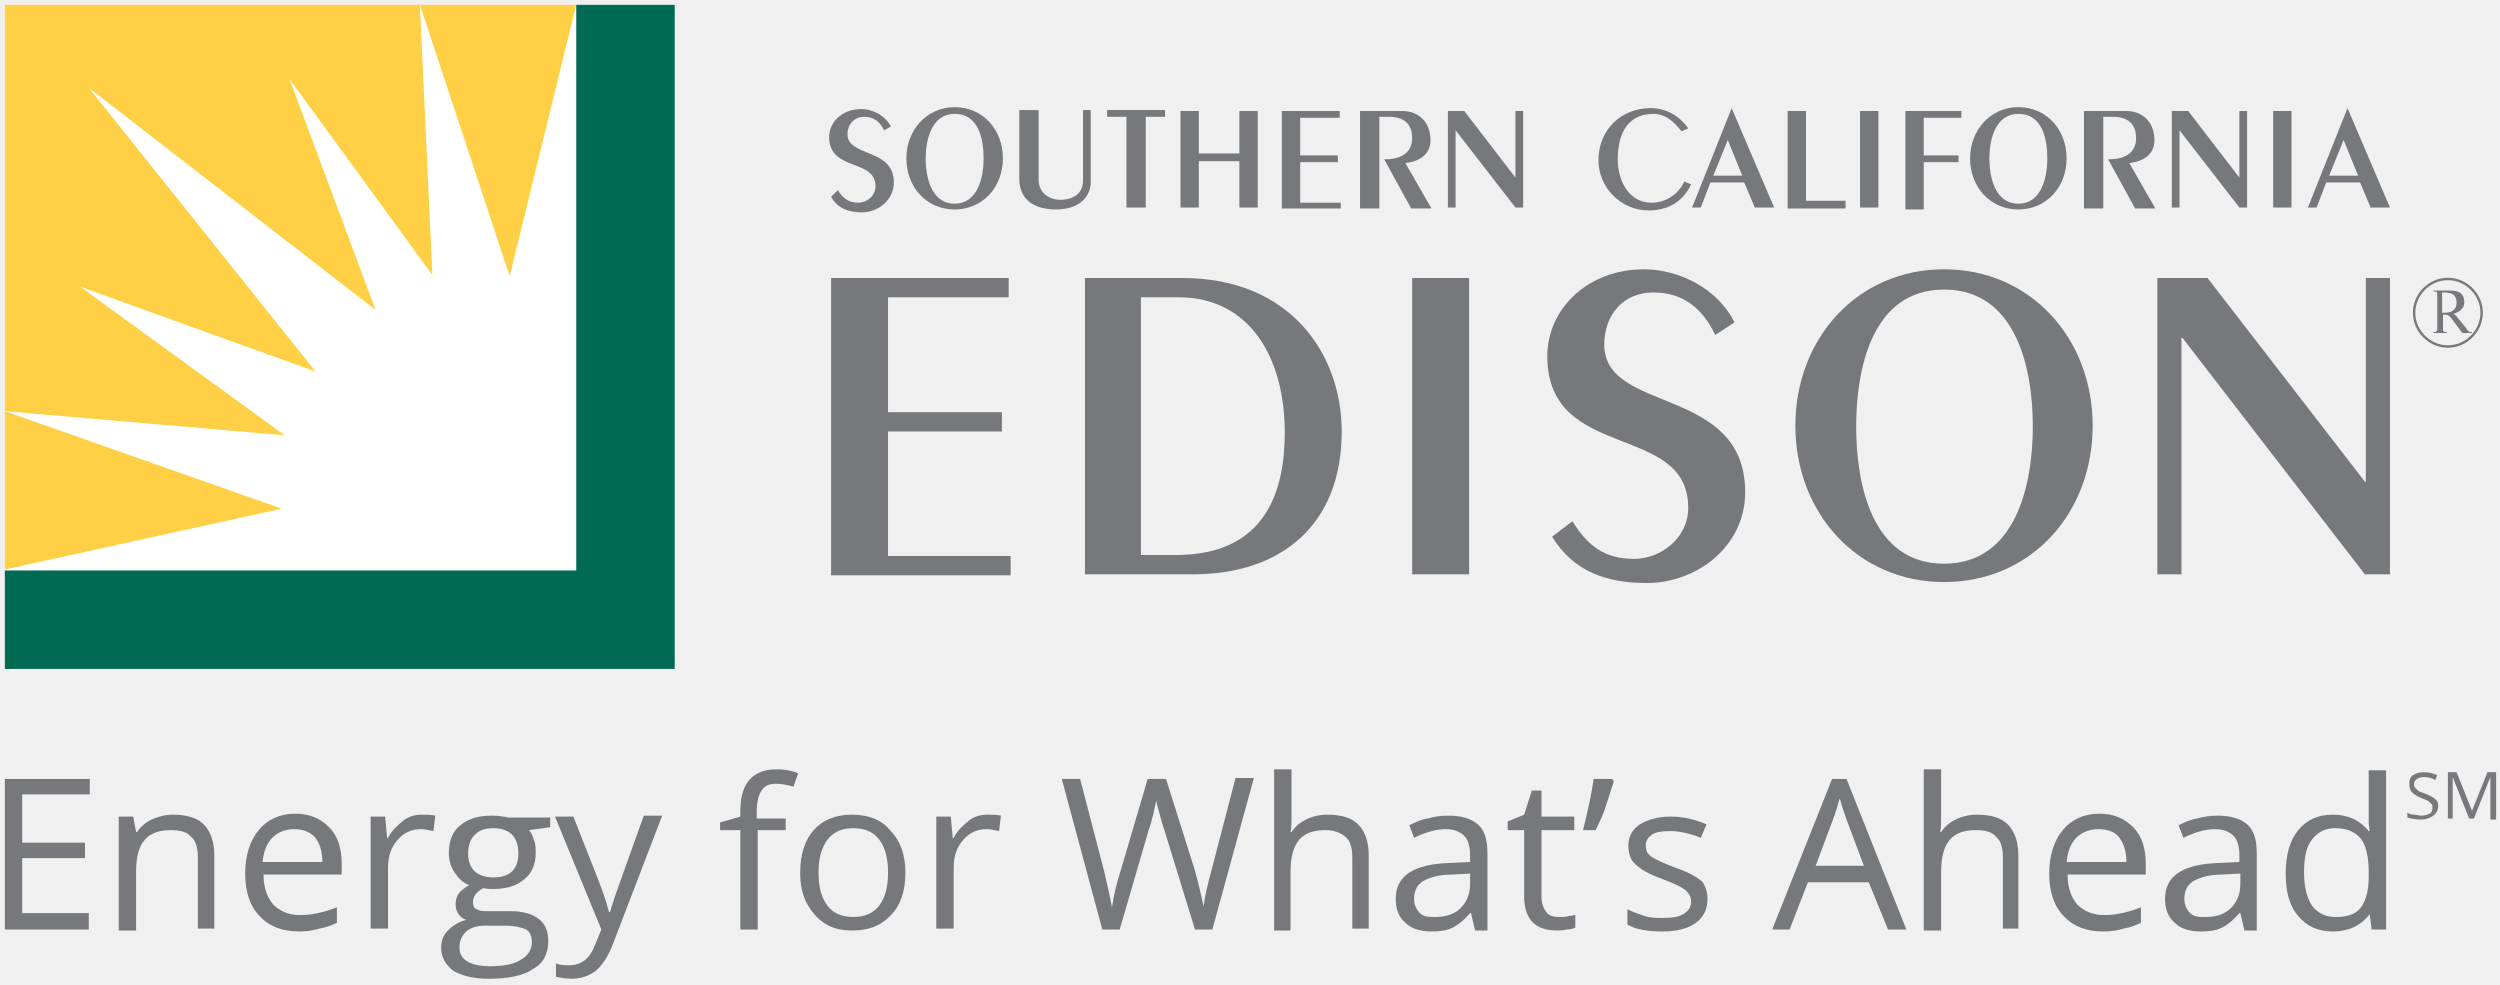
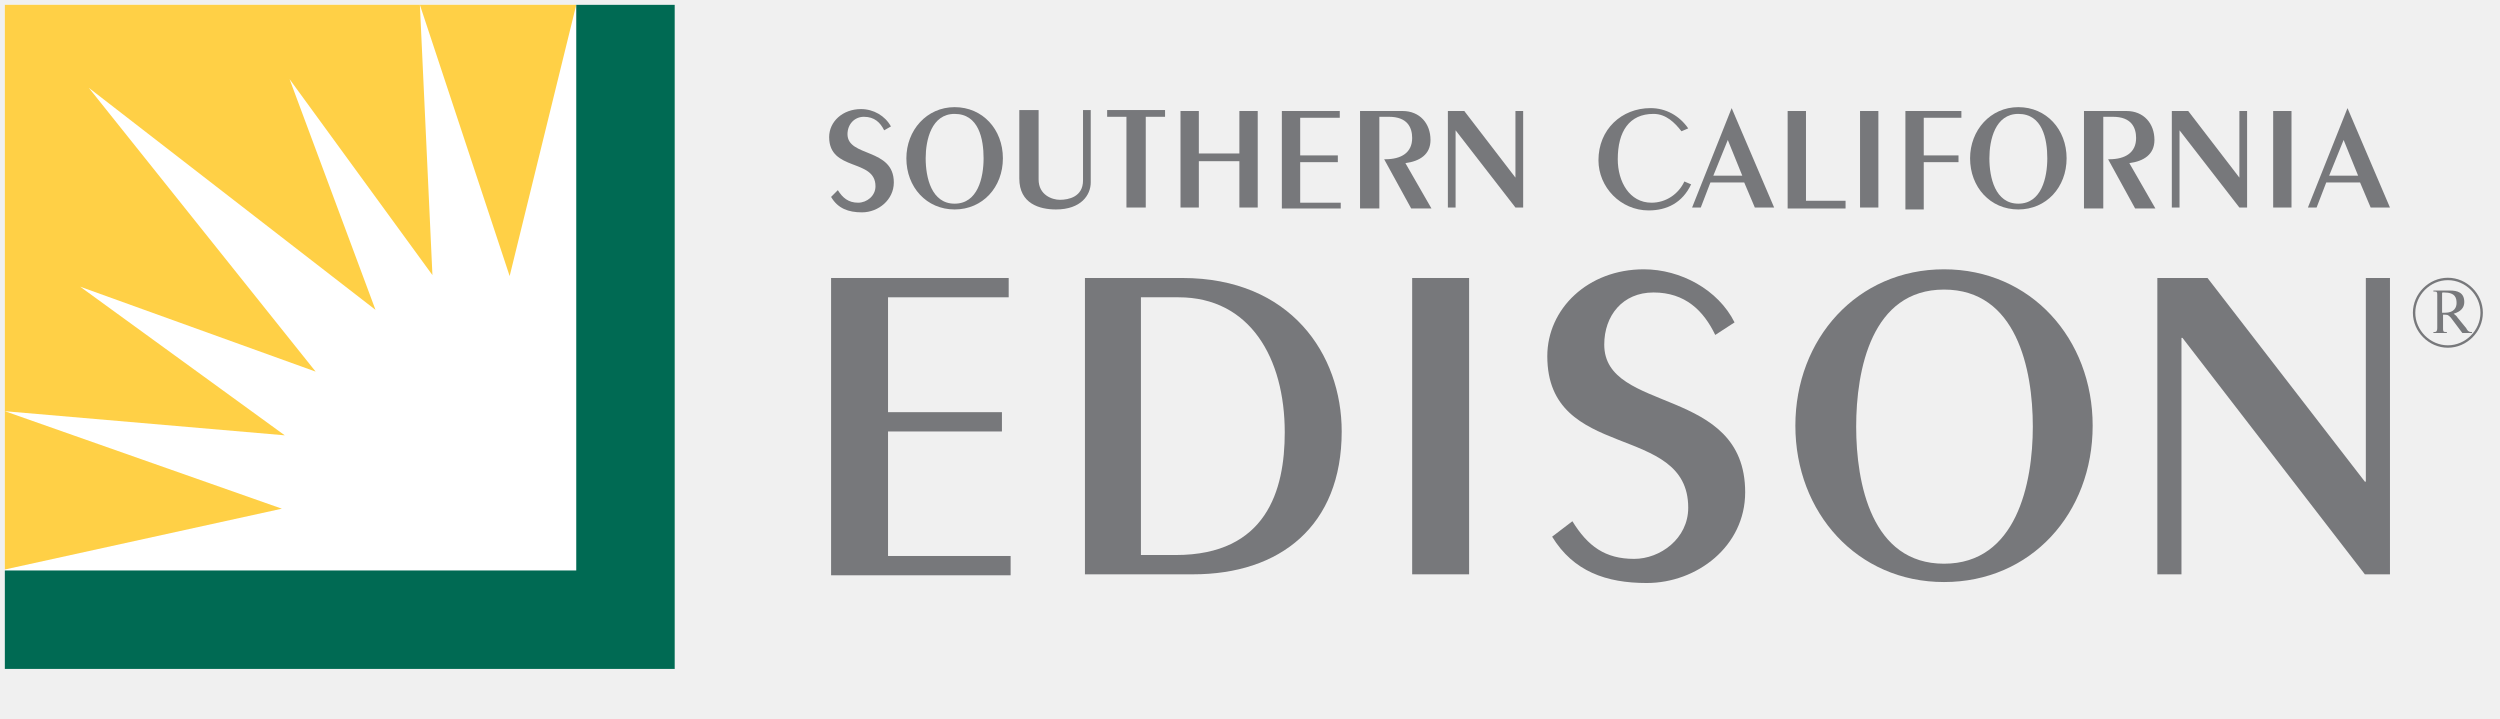
- <svg xmlns="http://www.w3.org/2000/svg" version="1.1" id="Layer_1" x="0px" y="0px" viewBox="0 0 259 102" style="enable-background:new 0 0 259 102;" xml:space="preserve">
+ <svg xmlns="http://www.w3.org/2000/svg" xml:space="preserve" style="max-height: 500px" viewBox="0 0 259 74.484" y="0px" x="0px" id="Layer_1" version="1.1" width="259" height="74.484">
  <style type="text/css">
	.st0{fill:#FFFFFF;}
	.st1{fill:#FFD046;}
	.st2{fill:#006A53;}
	.st3{fill:none;stroke:#77787B;stroke-width:0.25;}
	.st4{fill:#77787B;}
</style>
  <g>
    <g>
-       <rect x="0.5" y="0.5" class="st0" width="69.4" height="68.7" />
+       <rect height="68.7" width="69.4" class="st0" y="0.5" x="0.5" />
      <g>
-         <polygon class="st1" points="0.5,42.6 29.5,45.1 8.3,29.7 32.7,38.5 9.2,9.1 38.9,32.1 30,8.2 44.8,28.5 43.5,0.5 52.8,28.6      59.7,0.5 0.5,0.5 0.5,59 0.5,59 29.2,52.7    " />
-         <polygon class="st2" points="0.5,59.1 59.7,59.1 59.7,0.5 69.9,0.5 69.9,69.3 0.5,69.3    " />
+         <polygon points="0.5,42.6 29.5,45.1 8.3,29.7 32.7,38.5 9.2,9.1 38.9,32.1 30,8.2 44.8,28.5 43.5,0.5 52.8,28.6 &#10;&#09;&#09;&#09;&#09;59.7,0.5 0.5,0.5 0.5,59 0.5,59 29.2,52.7" class="st1" />
+         <polygon points="0.5,59.1 59.7,59.1 59.7,0.5 69.9,0.5 69.9,69.3 0.5,69.3" class="st2" />
      </g>
    </g>
-     <path class="st3" d="M253.6,35.9c1.9,0,3.5-1.6,3.5-3.5c0-1.9-1.6-3.5-3.5-3.5c-1.9,0-3.5,1.6-3.5,3.5   C250.1,34.3,251.7,35.9,253.6,35.9z" />
-     <path class="st4" d="M253,30.4c0-0.1,0-0.1,0.2-0.1c1.2,0,1.3,0.6,1.3,1.1c0,0.4-0.2,1-1.2,1c-0.1,0-0.2,0-0.3,0V30.4z M251.9,34.5   c0.3,0,0.6,0,0.8,0c0.2,0,0.5,0,0.8,0v-0.1h-0.1c-0.3,0-0.3-0.1-0.3-0.4v-1.4c0.5,0,0.5,0,0.8,0.3l1.2,1.6c0.2,0,0.3,0,0.5,0   c0.2,0,0.3,0,0.5,0v-0.1c-0.2,0-0.4,0-0.6-0.4l-0.9-1.1c-0.1-0.2-0.3-0.3-0.4-0.4c0.7-0.2,1.1-0.6,1.1-1.2c0-1-0.7-1.2-1.5-1.2   c-0.3,0-0.6,0-0.9,0c-0.3,0-0.6,0-0.8,0v0.1h0.1c0.3,0,0.3,0.1,0.3,0.4V34c0,0.3-0.1,0.4-0.3,0.4h-0.1V34.5z" />
+     <path d="M253.6,35.9c1.9,0,3.5-1.6,3.5-3.5c0-1.9-1.6-3.5-3.5-3.5c-1.9,0-3.5,1.6-3.5,3.5   C250.1,34.3,251.7,35.9,253.6,35.9z" class="st3" />
+     <path d="M253,30.4c0-0.1,0-0.1,0.2-0.1c1.2,0,1.3,0.6,1.3,1.1c0,0.4-0.2,1-1.2,1c-0.1,0-0.2,0-0.3,0V30.4z M251.9,34.5   c0.3,0,0.6,0,0.8,0c0.2,0,0.5,0,0.8,0v-0.1h-0.1c-0.3,0-0.3-0.1-0.3-0.4v-1.4c0.5,0,0.5,0,0.8,0.3l1.2,1.6c0.2,0,0.3,0,0.5,0   c0.2,0,0.3,0,0.5,0v-0.1c-0.2,0-0.4,0-0.6-0.4l-0.9-1.1c-0.1-0.2-0.3-0.3-0.4-0.4c0.7-0.2,1.1-0.6,1.1-1.2c0-1-0.7-1.2-1.5-1.2   c-0.3,0-0.6,0-0.9,0c-0.3,0-0.6,0-0.8,0v0.1h0.1c0.3,0,0.3,0.1,0.3,0.4V34c0,0.3-0.1,0.4-0.3,0.4h-0.1V34.5z" class="st4" />
    <g>
      <g>
        <g>
-           <path class="st4" d="M86.1,59.5V28.8h18.4v2H92v11.9h11.8v2H92v12.9h12.7v2H86.1z" />
-           <path class="st4" d="M112.4,28.8h10.1c11.2,0,16.5,7.9,16.5,15.9c0,9.8-6.4,14.8-15.4,14.8h-11.2V28.8z M118.2,57.5h3.6      c9.4,0,11.3-6.7,11.3-12.7c0-7.7-3.6-14-11-14h-3.9V57.5z" />
-           <path class="st4" d="M146.3,59.5V28.8h5.9v30.7H146.3z" />
-           <path class="st4" d="M162.9,54c1.6,2.6,3.4,3.9,6.4,3.9c2.7,0,5.6-2.1,5.6-5.3c0-8.9-14.6-4.7-14.6-15.7c0-4.9,4.2-9,10-9      c3.8,0,7.7,2.1,9.4,5.5l-2,1.3c-1.2-2.5-3.1-4.4-6.4-4.4c-3.2,0-5.1,2.4-5.1,5.4c0,7.2,14.6,4.2,14.6,15.3c0,5.6-5,9.4-10.2,9.4      c-4.2,0-7.6-1.2-9.8-4.8L162.9,54z" />
-           <path class="st4" d="M201.4,27.9c9,0,15.4,7.2,15.4,16.2c0,9.1-6.4,16.2-15.4,16.2c-9,0-15.4-7.2-15.4-16.2      C186,35.1,192.4,27.9,201.4,27.9z M201.4,58.4c7.5,0,9.2-8.3,9.2-14.2c0-6-1.7-14.2-9.2-14.2s-9.1,8.3-9.1,14.2      C192.3,50.1,193.9,58.4,201.4,58.4z" />
-           <path class="st4" d="M223.5,59.5V28.8h5.2L245,49.9h0.1V28.8h2.5v30.7H245L226.1,35H226v24.5H223.5z" />
+           <path d="M86.1,59.5V28.8h18.4v2H92v11.9h11.8v2H92v12.9h12.7v2H86.1z" class="st4" />
+           <path d="M112.4,28.8h10.1c11.2,0,16.5,7.9,16.5,15.9c0,9.8-6.4,14.8-15.4,14.8h-11.2V28.8z M118.2,57.5h3.6      c9.4,0,11.3-6.7,11.3-12.7c0-7.7-3.6-14-11-14h-3.9V57.5z" class="st4" />
+           <path d="M146.3,59.5V28.8h5.9v30.7H146.3z" class="st4" />
+           <path d="M162.9,54c1.6,2.6,3.4,3.9,6.4,3.9c2.7,0,5.6-2.1,5.6-5.3c0-8.9-14.6-4.7-14.6-15.7c0-4.9,4.2-9,10-9      c3.8,0,7.7,2.1,9.4,5.5l-2,1.3c-1.2-2.5-3.1-4.4-6.4-4.4c-3.2,0-5.1,2.4-5.1,5.4c0,7.2,14.6,4.2,14.6,15.3c0,5.6-5,9.4-10.2,9.4      c-4.2,0-7.6-1.2-9.8-4.8L162.9,54z" class="st4" />
+           <path d="M201.4,27.9c9,0,15.4,7.2,15.4,16.2c0,9.1-6.4,16.2-15.4,16.2c-9,0-15.4-7.2-15.4-16.2      C186,35.1,192.4,27.9,201.4,27.9z M201.4,58.4c7.5,0,9.2-8.3,9.2-14.2c0-6-1.7-14.2-9.2-14.2s-9.1,8.3-9.1,14.2      C192.3,50.1,193.9,58.4,201.4,58.4z" class="st4" />
+           <path d="M223.5,59.5V28.8h5.2L245,49.9h0.1V28.8h2.5v30.7H245L226.1,35H226v24.5H223.5z" class="st4" />
        </g>
        <g>
-           <path class="st4" d="M86.8,19.7c0.5,0.8,1.1,1.3,2.1,1.3c0.9,0,1.8-0.7,1.8-1.7c0-2.9-4.8-1.5-4.8-5.1c0-1.6,1.4-2.9,3.3-2.9      c1.3,0,2.5,0.7,3.1,1.8l-0.7,0.4c-0.4-0.8-1-1.4-2.1-1.4c-1,0-1.7,0.8-1.7,1.8c0,2.4,4.8,1.4,4.8,5c0,1.8-1.6,3.1-3.3,3.1      c-1.4,0-2.5-0.4-3.2-1.6L86.8,19.7z" />
-           <path class="st4" d="M98.9,11.1c2.9,0,5,2.3,5,5.3c0,3-2.1,5.3-5,5.3c-2.9,0-5-2.3-5-5.3C93.9,13.5,96,11.1,98.9,11.1z       M98.9,21.1c2.4,0,3-2.7,3-4.7c0-2-0.5-4.6-3-4.6c-2.4,0-3,2.7-3,4.6C95.9,18.4,96.5,21.1,98.9,21.1z" />
-           <path class="st4" d="M107.6,11.4v7.2c0,1.6,1.4,2.1,2.2,2.1c0.9,0,2.4-0.3,2.4-2v-7.3h0.8v7.5c0,1.3-1,2.8-3.6,2.8      c-1.7,0-3.8-0.6-3.8-3.2v-7.1H107.6z" />
-           <path class="st4" d="M116.7,21.5v-9.4h-2v-0.7h6v0.7h-2v9.4H116.7z" />
-           <path class="st4" d="M122.3,21.5v-10h1.9v4.4h4.2v-4.4h1.9v10h-1.9v-4.8h-4.2v4.8H122.3z" />
-           <path class="st4" d="M132.8,21.5v-10h6v0.7h-4.1v3.9h3.9v0.7h-3.9v4.2h4.2v0.6H132.8z" />
-           <path class="st4" d="M140.9,21.5v-10h4.4c1.8,0,2.9,1.3,2.9,3c0,1.5-1.1,2.2-2.6,2.4l2.7,4.7h-2.1l-2.8-5.1h0.1      c1.7,0,2.8-0.7,2.8-2.2c0-1.1-0.5-2.2-2.4-2.2h-1v9.5H140.9z" />
-           <path class="st4" d="M150,21.5v-10h1.7l5.3,6.9h0v-6.9h0.8v10H157l-6.2-8h0v8H150z" />
-           <path class="st4" d="M174.2,13.6c-0.7-0.9-1.6-1.8-2.9-1.8c-2.5,0-3.7,1.8-3.7,4.7c0,2.3,1.2,4.5,3.5,4.5c1.5,0,2.8-0.9,3.4-2.2      l0.7,0.3c-0.9,1.9-2.5,2.7-4.4,2.7c-2.9,0-5.2-2.4-5.2-5.2c0-3.2,2.4-5.4,5.4-5.4c1.6,0,3,0.8,3.9,2.1L174.2,13.6z" />
-           <path class="st4" d="M183.8,21.5h-2l-1.1-2.6h-3.5l-1,2.6h-0.9l4.1-10.3h0L183.8,21.5z M179,14.5l-1.5,3.7h3L179,14.5z" />
-           <path class="st4" d="M185.2,21.5v-10h1.9v9.3h4.1v0.8H185.2z" />
-           <path class="st4" d="M192.7,21.5v-10h1.9v10H192.7z" />
-           <path class="st4" d="M197.4,21.5v-10h5.8v0.7h-3.9v3.9h3.6v0.7h-3.6v4.9H197.4z" />
-           <path class="st4" d="M209.1,11.1c2.9,0,5,2.3,5,5.3c0,3-2.1,5.3-5,5.3c-2.9,0-5-2.3-5-5.3C204.1,13.5,206.2,11.1,209.1,11.1z       M209.1,21.1c2.4,0,3-2.7,3-4.7c0-2-0.5-4.6-3-4.6c-2.4,0-3,2.7-3,4.6C206.1,18.4,206.7,21.1,209.1,21.1z" />
-           <path class="st4" d="M215.9,21.5v-10h4.4c1.8,0,2.9,1.3,2.9,3c0,1.5-1.1,2.2-2.6,2.4l2.7,4.7h-2.1l-2.8-5.1h0.1      c1.7,0,2.8-0.7,2.8-2.2c0-1.1-0.5-2.2-2.4-2.2h-1v9.5H215.9z" />
-           <path class="st4" d="M225,21.5v-10h1.7l5.3,6.9h0v-6.9h0.8v10H232l-6.2-8h0v8H225z" />
-           <path class="st4" d="M235.5,21.5v-10h1.9v10H235.5z" />
-           <path class="st4" d="M247.6,21.5h-2l-1.1-2.6H241l-1,2.6h-0.9l4.1-10.3h0L247.6,21.5z M242.8,14.5l-1.5,3.7h3L242.8,14.5z" />
+           <path d="M86.8,19.7c0.5,0.8,1.1,1.3,2.1,1.3c0.9,0,1.8-0.7,1.8-1.7c0-2.9-4.8-1.5-4.8-5.1c0-1.6,1.4-2.9,3.3-2.9      c1.3,0,2.5,0.7,3.1,1.8l-0.7,0.4c-0.4-0.8-1-1.4-2.1-1.4c-1,0-1.7,0.8-1.7,1.8c0,2.4,4.8,1.4,4.8,5c0,1.8-1.6,3.1-3.3,3.1      c-1.4,0-2.5-0.4-3.2-1.6L86.8,19.7z" class="st4" />
+           <path d="M98.9,11.1c2.9,0,5,2.3,5,5.3c0,3-2.1,5.3-5,5.3c-2.9,0-5-2.3-5-5.3C93.9,13.5,96,11.1,98.9,11.1z       M98.9,21.1c2.4,0,3-2.7,3-4.7c0-2-0.5-4.6-3-4.6c-2.4,0-3,2.7-3,4.6C95.9,18.4,96.5,21.1,98.9,21.1z" class="st4" />
+           <path d="M107.6,11.4v7.2c0,1.6,1.4,2.1,2.2,2.1c0.9,0,2.4-0.3,2.4-2v-7.3h0.8v7.5c0,1.3-1,2.8-3.6,2.8      c-1.7,0-3.8-0.6-3.8-3.2v-7.1H107.6z" class="st4" />
+           <path d="M116.7,21.5v-9.4h-2v-0.7h6v0.7h-2v9.4H116.7z" class="st4" />
+           <path d="M122.3,21.5v-10h1.9v4.4h4.2v-4.4h1.9v10h-1.9v-4.8h-4.2v4.8H122.3z" class="st4" />
+           <path d="M132.8,21.5v-10h6v0.7h-4.1v3.9h3.9v0.7h-3.9v4.2h4.2v0.6H132.8z" class="st4" />
+           <path d="M140.9,21.5v-10h4.4c1.8,0,2.9,1.3,2.9,3c0,1.5-1.1,2.2-2.6,2.4l2.7,4.7h-2.1l-2.8-5.1h0.1      c1.7,0,2.8-0.7,2.8-2.2c0-1.1-0.5-2.2-2.4-2.2h-1v9.5H140.9z" class="st4" />
+           <path d="M150,21.5v-10h1.7l5.3,6.9h0v-6.9h0.8v10H157l-6.2-8h0v8H150z" class="st4" />
+           <path d="M174.2,13.6c-0.7-0.9-1.6-1.8-2.9-1.8c-2.5,0-3.7,1.8-3.7,4.7c0,2.3,1.2,4.5,3.5,4.5c1.5,0,2.8-0.9,3.4-2.2      l0.7,0.3c-0.9,1.9-2.5,2.7-4.4,2.7c-2.9,0-5.2-2.4-5.2-5.2c0-3.2,2.4-5.4,5.4-5.4c1.6,0,3,0.8,3.9,2.1L174.2,13.6z" class="st4" />
+           <path d="M183.8,21.5h-2l-1.1-2.6h-3.5l-1,2.6h-0.9l4.1-10.3h0L183.8,21.5z M179,14.5l-1.5,3.7h3L179,14.5z" class="st4" />
+           <path d="M185.2,21.5v-10h1.9v9.3h4.1v0.8H185.2z" class="st4" />
+           <path d="M192.7,21.5v-10h1.9v10H192.7z" class="st4" />
+           <path d="M197.4,21.5v-10h5.8v0.7h-3.9v3.9h3.6v0.7h-3.6v4.9H197.4z" class="st4" />
+           <path d="M209.1,11.1c2.9,0,5,2.3,5,5.3c0,3-2.1,5.3-5,5.3c-2.9,0-5-2.3-5-5.3C204.1,13.5,206.2,11.1,209.1,11.1z       M209.1,21.1c2.4,0,3-2.7,3-4.7c0-2-0.5-4.6-3-4.6c-2.4,0-3,2.7-3,4.6C206.1,18.4,206.7,21.1,209.1,21.1z" class="st4" />
+           <path d="M215.9,21.5v-10h4.4c1.8,0,2.9,1.3,2.9,3c0,1.5-1.1,2.2-2.6,2.4l2.7,4.7h-2.1l-2.8-5.1h0.1      c1.7,0,2.8-0.7,2.8-2.2c0-1.1-0.5-2.2-2.4-2.2h-1v9.5H215.9z" class="st4" />
+           <path d="M225,21.5v-10h1.7l5.3,6.9h0v-6.9h0.8v10H232l-6.2-8h0v8H225z" class="st4" />
+           <path d="M235.5,21.5v-10h1.9v10H235.5z" class="st4" />
+           <path d="M247.6,21.5h-2l-1.1-2.6H241l-1,2.6h-0.9l4.1-10.3h0L247.6,21.5z M242.8,14.5l-1.5,3.7h3L242.8,14.5z" class="st4" />
        </g>
      </g>
    </g>
-     <path class="st4" d="M9.3,96.3H0.5V80.7h8.8v1.6H2.3v5h6.5v1.6H2.3v5.7h6.9V96.3z" />
-     <path class="st4" d="M20.5,96.3v-7.5c0-0.9-0.2-1.7-0.7-2.1c-0.4-0.5-1.1-0.7-2.1-0.7c-1.2,0-2.1,0.3-2.7,1   c-0.6,0.7-0.9,1.7-0.9,3.3v6.1h-1.8V84.6h1.5l0.3,1.6h0.1c0.4-0.6,0.9-1,1.5-1.3c0.7-0.3,1.4-0.5,2.2-0.5c1.4,0,2.5,0.3,3.2,1   c0.7,0.7,1.1,1.8,1.1,3.2v7.6H20.5z" />
-     <path class="st4" d="M31,96.5c-1.7,0-3.1-0.5-4.1-1.6c-1-1-1.5-2.5-1.5-4.4c0-1.9,0.5-3.4,1.4-4.5c0.9-1.1,2.2-1.7,3.8-1.7   c1.5,0,2.6,0.5,3.5,1.4s1.3,2.2,1.3,3.8v1.1h-8.1c0,1.4,0.4,2.4,1,3.1c0.7,0.7,1.6,1.1,2.8,1.1c1.3,0,2.5-0.3,3.8-0.8v1.6   c-0.6,0.3-1.2,0.5-1.8,0.6C32.4,96.4,31.8,96.5,31,96.5z M30.5,85.9c-0.9,0-1.7,0.3-2.3,0.9c-0.6,0.6-0.9,1.5-1,2.5h6.2   c0-1.1-0.3-2-0.8-2.6C32.1,86.2,31.4,85.9,30.5,85.9z" />
-     <path class="st4" d="M43.7,84.4c0.5,0,1,0,1.4,0.1l-0.2,1.6c-0.5-0.1-0.9-0.2-1.3-0.2c-1,0-1.8,0.4-2.4,1.1c-0.7,0.8-1,1.7-1,2.9   v6.3h-1.8V84.6h1.5l0.2,2.2h0.1c0.4-0.8,1-1.3,1.6-1.8C42.3,84.6,43,84.4,43.7,84.4z" />
-     <path class="st4" d="M57,84.6v1.1L54.8,86c0.2,0.2,0.4,0.6,0.5,1c0.2,0.4,0.2,0.9,0.2,1.4c0,1.1-0.4,2.1-1.2,2.7   c-0.8,0.7-1.9,1-3.2,1c-0.4,0-0.7,0-1-0.1c-0.8,0.4-1.1,0.9-1.1,1.5c0,0.3,0.1,0.6,0.4,0.7c0.3,0.2,0.7,0.2,1.4,0.2h2.1   c1.3,0,2.3,0.3,2.9,0.8c0.7,0.5,1,1.3,1,2.3c0,1.3-0.5,2.3-1.6,2.9c-1,0.7-2.6,1-4.6,1c-1.5,0-2.7-0.3-3.6-0.8   c-0.8-0.6-1.3-1.4-1.3-2.4c0-0.7,0.2-1.3,0.7-1.8c0.5-0.5,1.1-0.9,1.9-1.1c-0.3-0.1-0.6-0.3-0.8-0.6c-0.2-0.3-0.3-0.6-0.3-1   c0-0.4,0.1-0.8,0.3-1.1c0.2-0.3,0.6-0.6,1.1-0.9c-0.6-0.2-1.1-0.7-1.5-1.3c-0.4-0.6-0.6-1.3-0.6-2c0-1.3,0.4-2.3,1.2-2.9   c0.8-0.7,1.9-1,3.3-1c0.6,0,1.2,0.1,1.7,0.2H57z M47.6,98.2c0,0.6,0.3,1.1,0.8,1.4c0.5,0.3,1.3,0.5,2.3,0.5c1.5,0,2.6-0.2,3.3-0.7   c0.7-0.4,1.1-1,1.1-1.8c0-0.6-0.2-1.1-0.6-1.3c-0.4-0.2-1.1-0.4-2.2-0.4h-2.1c-0.8,0-1.4,0.2-1.9,0.6C47.8,97,47.6,97.5,47.6,98.2z    M48.5,88.4c0,0.8,0.2,1.4,0.7,1.9c0.5,0.4,1.1,0.6,1.9,0.6c1.7,0,2.6-0.8,2.6-2.5c0-1.7-0.9-2.6-2.6-2.6c-0.8,0-1.5,0.2-1.9,0.7   C48.8,86.8,48.5,87.5,48.5,88.4z" />
-     <path class="st4" d="M57.5,84.6h1.9l2.6,6.6c0.6,1.5,0.9,2.6,1.1,3.3h0.1c0.1-0.4,0.3-1,0.6-1.9c0.3-0.9,1.3-3.6,2.9-8.1h1.9   l-5.1,13.3c-0.5,1.3-1.1,2.2-1.8,2.8c-0.7,0.5-1.5,0.8-2.5,0.8c-0.5,0-1.1-0.1-1.6-0.2v-1.4C58,100,58.5,100,59,100   c1.2,0,2.1-0.7,2.6-2l0.7-1.7L57.5,84.6z" />
-     <path class="st4" d="M81.5,86h-3v10.3h-1.8V86h-2.1v-0.8l2.1-0.6v-0.6c0-2.9,1.3-4.3,3.8-4.3c0.6,0,1.4,0.1,2.2,0.4l-0.5,1.4   c-0.7-0.2-1.3-0.3-1.8-0.3c-0.7,0-1.2,0.2-1.5,0.7c-0.3,0.4-0.5,1.2-0.5,2.1v0.8h3V86z" />
-     <path class="st4" d="M93.8,90.4c0,1.9-0.5,3.4-1.5,4.4c-1,1.1-2.3,1.6-4,1.6c-1.1,0-2-0.2-2.8-0.7c-0.8-0.5-1.4-1.2-1.9-2.1   s-0.7-2-0.7-3.2c0-1.9,0.5-3.4,1.4-4.4c1-1.1,2.3-1.6,4-1.6c1.6,0,3,0.5,3.9,1.6C93.3,87.1,93.8,88.6,93.8,90.4z M84.8,90.4   c0,1.5,0.3,2.6,0.9,3.4c0.6,0.8,1.5,1.2,2.7,1.2c1.2,0,2.1-0.4,2.7-1.2c0.6-0.8,0.9-1.9,0.9-3.4c0-1.5-0.3-2.6-0.9-3.4   c-0.6-0.8-1.5-1.2-2.7-1.2c-1.2,0-2,0.4-2.6,1.1C85.1,87.8,84.8,88.9,84.8,90.4z" />
-     <path class="st4" d="M102.3,84.4c0.5,0,1,0,1.4,0.1l-0.2,1.6c-0.5-0.1-0.9-0.2-1.3-0.2c-1,0-1.8,0.4-2.4,1.1c-0.7,0.8-1,1.7-1,2.9   v6.3h-1.8V84.6h1.5l0.2,2.2h0.1c0.4-0.8,1-1.3,1.6-1.8C100.9,84.6,101.6,84.4,102.3,84.4z" />
-     <path class="st4" d="M125.6,96.3h-1.8l-3.2-10.4c-0.2-0.5-0.3-1-0.5-1.7c-0.2-0.7-0.3-1.1-0.3-1.3c-0.2,0.9-0.4,2-0.8,3.1L116,96.3   h-1.8L110,80.7h1.9l2.5,9.6c0.3,1.3,0.6,2.6,0.8,3.7c0.2-1.3,0.5-2.6,0.9-3.8l2.8-9.5h1.9l3,9.5c0.3,1.1,0.6,2.3,0.9,3.7   c0.1-1,0.4-2.2,0.8-3.7l2.5-9.6h1.9L125.6,96.3z" />
-     <path class="st4" d="M140.1,96.3v-7.5c0-0.9-0.2-1.7-0.7-2.1s-1.1-0.7-2.1-0.7c-1.2,0-2.1,0.3-2.7,1c-0.6,0.7-0.9,1.8-0.9,3.3v6.1   H132V79.7h1.8v5c0,0.6,0,1.1-0.1,1.5h0.1c0.4-0.6,0.9-1,1.5-1.3c0.6-0.3,1.4-0.5,2.2-0.5c1.4,0,2.5,0.3,3.2,1   c0.7,0.7,1.1,1.8,1.1,3.2v7.6H140.1z" />
-     <path class="st4" d="M152.8,96.3l-0.4-1.7h-0.1c-0.6,0.7-1.2,1.2-1.8,1.5c-0.6,0.3-1.3,0.4-2.2,0.4c-1.2,0-2.1-0.3-2.7-0.9   c-0.7-0.6-1-1.4-1-2.5c0-2.4,1.9-3.6,5.7-3.7l2-0.1v-0.7c0-0.9-0.2-1.6-0.6-2c-0.4-0.4-1-0.7-1.9-0.7c-1,0-2.1,0.3-3.3,0.9   l-0.5-1.3c0.6-0.3,1.2-0.6,1.9-0.7c0.7-0.2,1.4-0.3,2.1-0.3c1.4,0,2.4,0.3,3.1,0.9c0.7,0.6,1,1.6,1,3v8H152.8z M148.7,95   c1.1,0,2-0.3,2.6-0.9c0.6-0.6,1-1.4,1-2.5v-1.1l-1.8,0.1c-1.4,0-2.4,0.3-3.1,0.7c-0.6,0.4-0.9,1-0.9,1.8c0,0.6,0.2,1.1,0.6,1.5   S148,95,148.7,95z" />
-     <path class="st4" d="M161.6,95c0.3,0,0.6,0,0.9-0.1c0.3,0,0.5-0.1,0.7-0.1v1.3c-0.2,0.1-0.5,0.2-0.9,0.2c-0.4,0.1-0.7,0.1-1,0.1   c-2.3,0-3.4-1.2-3.4-3.6V86h-1.7v-0.9l1.7-0.7l0.8-2.5h1v2.7h3.4V86h-3.4v6.9c0,0.7,0.2,1.2,0.5,1.6S161,95,161.6,95z" />
-     <path class="st4" d="M167,80.7l0.2,0.2c-0.2,0.7-0.5,1.5-0.8,2.5s-0.7,1.8-1.1,2.6h-1.3c0.5-2,0.9-3.8,1.1-5.3H167z" />
-     <path class="st4" d="M176.9,93.1c0,1.1-0.4,1.9-1.2,2.5c-0.8,0.6-2,0.9-3.4,0.9c-1.6,0-2.8-0.2-3.7-0.7v-1.6   c0.6,0.3,1.2,0.5,1.8,0.7c0.6,0.2,1.3,0.2,1.9,0.2c0.9,0,1.6-0.1,2.1-0.4c0.5-0.3,0.8-0.7,0.8-1.3c0-0.5-0.2-0.8-0.6-1.2   c-0.4-0.3-1.2-0.7-2.3-1.1c-1.1-0.4-1.9-0.8-2.3-1.1s-0.8-0.6-1-1c-0.2-0.4-0.3-0.8-0.3-1.4c0-0.9,0.4-1.7,1.2-2.2   c0.8-0.5,1.9-0.8,3.2-0.8c1.3,0,2.5,0.3,3.7,0.8l-0.6,1.4c-1.2-0.5-2.3-0.7-3.2-0.7c-0.8,0-1.5,0.1-1.9,0.4   c-0.4,0.3-0.6,0.6-0.6,1.1c0,0.3,0.1,0.6,0.2,0.8c0.2,0.2,0.4,0.4,0.8,0.6c0.4,0.2,1,0.5,2.1,0.9c1.4,0.5,2.3,1,2.8,1.5   C176.6,91.7,176.9,92.3,176.9,93.1z" />
-     <path class="st4" d="M195.6,96.3l-2-4.9h-6.3l-1.9,4.9h-1.8l6.2-15.6h1.5l6.2,15.6H195.6z M193.1,89.7l-1.8-4.8   c-0.2-0.6-0.5-1.4-0.7-2.2c-0.2,0.7-0.4,1.4-0.7,2.2l-1.8,4.8H193.1z" />
-     <path class="st4" d="M207.5,96.3v-7.5c0-0.9-0.2-1.7-0.7-2.1c-0.4-0.5-1.1-0.7-2.1-0.7c-1.2,0-2.1,0.3-2.7,1   c-0.6,0.7-0.9,1.8-0.9,3.3v6.1h-1.8V79.7h1.8v5c0,0.6,0,1.1-0.1,1.5h0.1c0.4-0.6,0.9-1,1.5-1.3c0.6-0.3,1.4-0.5,2.2-0.5   c1.4,0,2.5,0.3,3.2,1c0.7,0.7,1.1,1.8,1.1,3.2v7.6H207.5z" />
-     <path class="st4" d="M217.9,96.5c-1.7,0-3.1-0.5-4.1-1.6c-1-1-1.5-2.5-1.5-4.4c0-1.9,0.5-3.4,1.4-4.5c0.9-1.1,2.2-1.7,3.8-1.7   c1.5,0,2.6,0.5,3.5,1.4s1.3,2.2,1.3,3.8v1.1h-8.1c0,1.4,0.4,2.4,1,3.1c0.7,0.7,1.6,1.1,2.8,1.1c1.3,0,2.5-0.3,3.8-0.8v1.6   c-0.6,0.3-1.2,0.5-1.8,0.6C219.4,96.4,218.7,96.5,217.9,96.5z M217.4,85.9c-0.9,0-1.7,0.3-2.3,0.9c-0.6,0.6-0.9,1.5-1,2.5h6.2   c0-1.1-0.3-2-0.8-2.6C219.1,86.2,218.4,85.9,217.4,85.9z" />
-     <path class="st4" d="M232.5,96.3l-0.4-1.7h-0.1c-0.6,0.7-1.2,1.2-1.8,1.5c-0.6,0.3-1.3,0.4-2.2,0.4c-1.2,0-2.1-0.3-2.7-0.9   c-0.7-0.6-1-1.4-1-2.5c0-2.4,1.9-3.6,5.7-3.7l2-0.1v-0.7c0-0.9-0.2-1.6-0.6-2c-0.4-0.4-1-0.7-1.9-0.7c-1,0-2.1,0.3-3.3,0.9   l-0.5-1.3c0.6-0.3,1.2-0.6,1.9-0.7c0.7-0.2,1.4-0.3,2.1-0.3c1.4,0,2.4,0.3,3.1,0.9c0.7,0.6,1,1.6,1,3v8H232.5z M228.5,95   c1.1,0,2-0.3,2.6-0.9c0.6-0.6,1-1.4,1-2.5v-1.1l-1.8,0.1c-1.4,0-2.4,0.3-3.1,0.7c-0.6,0.4-0.9,1-0.9,1.8c0,0.6,0.2,1.1,0.6,1.5   S227.8,95,228.5,95z" />
-     <path class="st4" d="M245.5,94.7L245.5,94.7c-0.9,1.2-2.2,1.8-3.8,1.8c-1.5,0-2.7-0.5-3.6-1.6c-0.9-1-1.3-2.5-1.3-4.4   c0-1.9,0.4-3.4,1.3-4.5c0.9-1.1,2.1-1.6,3.6-1.6c1.6,0,2.8,0.6,3.7,1.7h0.1l-0.1-0.8l0-0.8v-4.7h1.8v16.5h-1.5L245.5,94.7z M242,95   c1.2,0,2.1-0.3,2.6-1c0.5-0.7,0.8-1.7,0.8-3.2v-0.4c0-1.7-0.3-2.8-0.8-3.5c-0.6-0.7-1.4-1.1-2.7-1.1c-1,0-1.8,0.4-2.4,1.2   c-0.6,0.8-0.8,1.9-0.8,3.4c0,1.5,0.3,2.6,0.8,3.4C240.1,94.6,240.9,95,242,95z" />
-     <path class="st4" d="M252.6,83.5c0,0.4-0.2,0.8-0.5,1s-0.7,0.4-1.3,0.4c-0.6,0-1-0.1-1.4-0.2v-0.5c0.2,0.1,0.4,0.2,0.7,0.2   s0.5,0.1,0.7,0.1c0.4,0,0.7-0.1,0.9-0.2c0.2-0.1,0.3-0.3,0.3-0.6c0-0.2,0-0.3-0.1-0.4c-0.1-0.1-0.2-0.2-0.3-0.3   c-0.2-0.1-0.4-0.2-0.7-0.3c-0.5-0.2-0.8-0.4-1-0.6c-0.2-0.2-0.3-0.5-0.3-0.9c0-0.4,0.1-0.7,0.4-0.9c0.3-0.2,0.7-0.3,1.1-0.3   c0.5,0,0.9,0.1,1.4,0.3l-0.2,0.5c-0.4-0.2-0.8-0.3-1.2-0.3c-0.3,0-0.5,0.1-0.7,0.2c-0.2,0.1-0.3,0.3-0.3,0.5c0,0.2,0,0.3,0.1,0.4   c0.1,0.1,0.2,0.2,0.3,0.3c0.1,0.1,0.4,0.2,0.7,0.3c0.5,0.2,0.9,0.4,1.1,0.6C252.5,82.9,252.6,83.2,252.6,83.5z" />
-     <path class="st4" d="M255.8,84.8l-1.7-4.3h0c0,0.3,0,0.8,0,1.2v3.1h-0.5V80h0.9l1.6,4h0l1.6-4h0.9v4.9h-0.6v-3.2c0-0.4,0-0.8,0-1.2   h0l-1.7,4.3H255.8z" />
+     <path d="M9.3,96.3H0.5V80.7h8.8v1.6H2.3v5h6.5v1.6H2.3v5.7h6.9V96.3z" class="st4" />
+     <path d="M20.5,96.3v-7.5c0-0.9-0.2-1.7-0.7-2.1c-0.4-0.5-1.1-0.7-2.1-0.7c-1.2,0-2.1,0.3-2.7,1   c-0.6,0.7-0.9,1.7-0.9,3.3v6.1h-1.8V84.6h1.5l0.3,1.6h0.1c0.4-0.6,0.9-1,1.5-1.3c0.7-0.3,1.4-0.5,2.2-0.5c1.4,0,2.5,0.3,3.2,1   c0.7,0.7,1.1,1.8,1.1,3.2v7.6H20.5z" class="st4" />
+     <path d="M31,96.5c-1.7,0-3.1-0.5-4.1-1.6c-1-1-1.5-2.5-1.5-4.4c0-1.9,0.5-3.4,1.4-4.5c0.9-1.1,2.2-1.7,3.8-1.7   c1.5,0,2.6,0.5,3.5,1.4s1.3,2.2,1.3,3.8v1.1h-8.1c0,1.4,0.4,2.4,1,3.1c0.7,0.7,1.6,1.1,2.8,1.1c1.3,0,2.5-0.3,3.8-0.8v1.6   c-0.6,0.3-1.2,0.5-1.8,0.6C32.4,96.4,31.8,96.5,31,96.5z M30.5,85.9c-0.9,0-1.7,0.3-2.3,0.9c-0.6,0.6-0.9,1.5-1,2.5h6.2   c0-1.1-0.3-2-0.8-2.6C32.1,86.2,31.4,85.9,30.5,85.9z" class="st4" />
+     <path d="M43.7,84.4c0.5,0,1,0,1.4,0.1l-0.2,1.6c-0.5-0.1-0.9-0.2-1.3-0.2c-1,0-1.8,0.4-2.4,1.1c-0.7,0.8-1,1.7-1,2.9   v6.3h-1.8V84.6h1.5l0.2,2.2h0.1c0.4-0.8,1-1.3,1.6-1.8C42.3,84.6,43,84.4,43.7,84.4z" class="st4" />
+     <path d="M57,84.6v1.1L54.8,86c0.2,0.2,0.4,0.6,0.5,1c0.2,0.4,0.2,0.9,0.2,1.4c0,1.1-0.4,2.1-1.2,2.7   c-0.8,0.7-1.9,1-3.2,1c-0.4,0-0.7,0-1-0.1c-0.8,0.4-1.1,0.9-1.1,1.5c0,0.3,0.1,0.6,0.4,0.7c0.3,0.2,0.7,0.2,1.4,0.2h2.1   c1.3,0,2.3,0.3,2.9,0.8c0.7,0.5,1,1.3,1,2.3c0,1.3-0.5,2.3-1.6,2.9c-1,0.7-2.6,1-4.6,1c-1.5,0-2.7-0.3-3.6-0.8   c-0.8-0.6-1.3-1.4-1.3-2.4c0-0.7,0.2-1.3,0.7-1.8c0.5-0.5,1.1-0.9,1.9-1.1c-0.3-0.1-0.6-0.3-0.8-0.6c-0.2-0.3-0.3-0.6-0.3-1   c0-0.4,0.1-0.8,0.3-1.1c0.2-0.3,0.6-0.6,1.1-0.9c-0.6-0.2-1.1-0.7-1.5-1.3c-0.4-0.6-0.6-1.3-0.6-2c0-1.3,0.4-2.3,1.2-2.9   c0.8-0.7,1.9-1,3.3-1c0.6,0,1.2,0.1,1.7,0.2H57z M47.6,98.2c0,0.6,0.3,1.1,0.8,1.4c0.5,0.3,1.3,0.5,2.3,0.5c1.5,0,2.6-0.2,3.3-0.7   c0.7-0.4,1.1-1,1.1-1.8c0-0.6-0.2-1.1-0.6-1.3c-0.4-0.2-1.1-0.4-2.2-0.4h-2.1c-0.8,0-1.4,0.2-1.9,0.6C47.8,97,47.6,97.5,47.6,98.2z    M48.5,88.4c0,0.8,0.2,1.4,0.7,1.9c0.5,0.4,1.1,0.6,1.9,0.6c1.7,0,2.6-0.8,2.6-2.5c0-1.7-0.9-2.6-2.6-2.6c-0.8,0-1.5,0.2-1.9,0.7   C48.8,86.8,48.5,87.5,48.5,88.4z" class="st4" />
+     <path d="M57.5,84.6h1.9l2.6,6.6c0.6,1.5,0.9,2.6,1.1,3.3h0.1c0.1-0.4,0.3-1,0.6-1.9c0.3-0.9,1.3-3.6,2.9-8.1h1.9   l-5.1,13.3c-0.5,1.3-1.1,2.2-1.8,2.8c-0.7,0.5-1.5,0.8-2.5,0.8c-0.5,0-1.1-0.1-1.6-0.2v-1.4C58,100,58.5,100,59,100   c1.2,0,2.1-0.7,2.6-2l0.7-1.7L57.5,84.6z" class="st4" />
+     <path d="M81.5,86h-3v10.3h-1.8V86h-2.1v-0.8l2.1-0.6v-0.6c0-2.9,1.3-4.3,3.8-4.3c0.6,0,1.4,0.1,2.2,0.4l-0.5,1.4   c-0.7-0.2-1.3-0.3-1.8-0.3c-0.7,0-1.2,0.2-1.5,0.7c-0.3,0.4-0.5,1.2-0.5,2.1v0.8h3V86z" class="st4" />
+     <path d="M93.8,90.4c0,1.9-0.5,3.4-1.5,4.4c-1,1.1-2.3,1.6-4,1.6c-1.1,0-2-0.2-2.8-0.7c-0.8-0.5-1.4-1.2-1.9-2.1   s-0.7-2-0.7-3.2c0-1.9,0.5-3.4,1.4-4.4c1-1.1,2.3-1.6,4-1.6c1.6,0,3,0.5,3.9,1.6C93.3,87.1,93.8,88.6,93.8,90.4z M84.8,90.4   c0,1.5,0.3,2.6,0.9,3.4c0.6,0.8,1.5,1.2,2.7,1.2c1.2,0,2.1-0.4,2.7-1.2c0.6-0.8,0.9-1.9,0.9-3.4c0-1.5-0.3-2.6-0.9-3.4   c-0.6-0.8-1.5-1.2-2.7-1.2c-1.2,0-2,0.4-2.6,1.1C85.1,87.8,84.8,88.9,84.8,90.4z" class="st4" />
+     <path d="M102.3,84.4c0.5,0,1,0,1.4,0.1l-0.2,1.6c-0.5-0.1-0.9-0.2-1.3-0.2c-1,0-1.8,0.4-2.4,1.1c-0.7,0.8-1,1.7-1,2.9   v6.3h-1.8V84.6h1.5l0.2,2.2h0.1c0.4-0.8,1-1.3,1.6-1.8C100.9,84.6,101.6,84.4,102.3,84.4z" class="st4" />
+     <path d="M125.6,96.3h-1.8l-3.2-10.4c-0.2-0.5-0.3-1-0.5-1.7c-0.2-0.7-0.3-1.1-0.3-1.3c-0.2,0.9-0.4,2-0.8,3.1L116,96.3   h-1.8L110,80.7h1.9l2.5,9.6c0.3,1.3,0.6,2.6,0.8,3.7c0.2-1.3,0.5-2.6,0.9-3.8l2.8-9.5h1.9l3,9.5c0.3,1.1,0.6,2.3,0.9,3.7   c0.1-1,0.4-2.2,0.8-3.7l2.5-9.6h1.9L125.6,96.3z" class="st4" />
+     <path d="M140.1,96.3v-7.5c0-0.9-0.2-1.7-0.7-2.1s-1.1-0.7-2.1-0.7c-1.2,0-2.1,0.3-2.7,1c-0.6,0.7-0.9,1.8-0.9,3.3v6.1   H132V79.7h1.8v5c0,0.6,0,1.1-0.1,1.5h0.1c0.4-0.6,0.9-1,1.5-1.3c0.6-0.3,1.4-0.5,2.2-0.5c1.4,0,2.5,0.3,3.2,1   c0.7,0.7,1.1,1.8,1.1,3.2v7.6H140.1z" class="st4" />
+     <path d="M152.8,96.3l-0.4-1.7h-0.1c-0.6,0.7-1.2,1.2-1.8,1.5c-0.6,0.3-1.3,0.4-2.2,0.4c-1.2,0-2.1-0.3-2.7-0.9   c-0.7-0.6-1-1.4-1-2.5c0-2.4,1.9-3.6,5.7-3.7l2-0.1v-0.7c0-0.9-0.2-1.6-0.6-2c-0.4-0.4-1-0.7-1.9-0.7c-1,0-2.1,0.3-3.3,0.9   l-0.5-1.3c0.6-0.3,1.2-0.6,1.9-0.7c0.7-0.2,1.4-0.3,2.1-0.3c1.4,0,2.4,0.3,3.1,0.9c0.7,0.6,1,1.6,1,3v8H152.8z M148.7,95   c1.1,0,2-0.3,2.6-0.9c0.6-0.6,1-1.4,1-2.5v-1.1l-1.8,0.1c-1.4,0-2.4,0.3-3.1,0.7c-0.6,0.4-0.9,1-0.9,1.8c0,0.6,0.2,1.1,0.6,1.5   S148,95,148.7,95z" class="st4" />
+     <path d="M161.6,95c0.3,0,0.6,0,0.9-0.1c0.3,0,0.5-0.1,0.7-0.1v1.3c-0.2,0.1-0.5,0.2-0.9,0.2c-0.4,0.1-0.7,0.1-1,0.1   c-2.3,0-3.4-1.2-3.4-3.6V86h-1.7v-0.9l1.7-0.7l0.8-2.5h1v2.7h3.4V86h-3.4v6.9c0,0.7,0.2,1.2,0.5,1.6S161,95,161.6,95z" class="st4" />
+     <path d="M167,80.7l0.2,0.2c-0.2,0.7-0.5,1.5-0.8,2.5s-0.7,1.8-1.1,2.6h-1.3c0.5-2,0.9-3.8,1.1-5.3H167z" class="st4" />
+     <path d="M176.9,93.1c0,1.1-0.4,1.9-1.2,2.5c-0.8,0.6-2,0.9-3.4,0.9c-1.6,0-2.8-0.2-3.7-0.7v-1.6   c0.6,0.3,1.2,0.5,1.8,0.7c0.6,0.2,1.3,0.2,1.9,0.2c0.9,0,1.6-0.1,2.1-0.4c0.5-0.3,0.8-0.7,0.8-1.3c0-0.5-0.2-0.8-0.6-1.2   c-0.4-0.3-1.2-0.7-2.3-1.1c-1.1-0.4-1.9-0.8-2.3-1.1s-0.8-0.6-1-1c-0.2-0.4-0.3-0.8-0.3-1.4c0-0.9,0.4-1.7,1.2-2.2   c0.8-0.5,1.9-0.8,3.2-0.8c1.3,0,2.5,0.3,3.7,0.8l-0.6,1.4c-1.2-0.5-2.3-0.7-3.2-0.7c-0.8,0-1.5,0.1-1.9,0.4   c-0.4,0.3-0.6,0.6-0.6,1.1c0,0.3,0.1,0.6,0.2,0.8c0.2,0.2,0.4,0.4,0.8,0.6c0.4,0.2,1,0.5,2.1,0.9c1.4,0.5,2.3,1,2.8,1.5   C176.6,91.7,176.9,92.3,176.9,93.1z" class="st4" />
+     <path d="M195.6,96.3l-2-4.9h-6.3l-1.9,4.9h-1.8l6.2-15.6h1.5l6.2,15.6H195.6z M193.1,89.7l-1.8-4.8   c-0.2-0.6-0.5-1.4-0.7-2.2c-0.2,0.7-0.4,1.4-0.7,2.2l-1.8,4.8H193.1z" class="st4" />
+     <path d="M207.5,96.3v-7.5c0-0.9-0.2-1.7-0.7-2.1c-0.4-0.5-1.1-0.7-2.1-0.7c-1.2,0-2.1,0.3-2.7,1   c-0.6,0.7-0.9,1.8-0.9,3.3v6.1h-1.8V79.7h1.8v5c0,0.6,0,1.1-0.1,1.5h0.1c0.4-0.6,0.9-1,1.5-1.3c0.6-0.3,1.4-0.5,2.2-0.5   c1.4,0,2.5,0.3,3.2,1c0.7,0.7,1.1,1.8,1.1,3.2v7.6H207.5z" class="st4" />
+     <path d="M217.9,96.5c-1.7,0-3.1-0.5-4.1-1.6c-1-1-1.5-2.5-1.5-4.4c0-1.9,0.5-3.4,1.4-4.5c0.9-1.1,2.2-1.7,3.8-1.7   c1.5,0,2.6,0.5,3.5,1.4s1.3,2.2,1.3,3.8v1.1h-8.1c0,1.4,0.4,2.4,1,3.1c0.7,0.7,1.6,1.1,2.8,1.1c1.3,0,2.5-0.3,3.8-0.8v1.6   c-0.6,0.3-1.2,0.5-1.8,0.6C219.4,96.4,218.7,96.5,217.9,96.5z M217.4,85.9c-0.9,0-1.7,0.3-2.3,0.9c-0.6,0.6-0.9,1.5-1,2.5h6.2   c0-1.1-0.3-2-0.8-2.6C219.1,86.2,218.4,85.9,217.4,85.9z" class="st4" />
+     <path d="M232.5,96.3l-0.4-1.7h-0.1c-0.6,0.7-1.2,1.2-1.8,1.5c-0.6,0.3-1.3,0.4-2.2,0.4c-1.2,0-2.1-0.3-2.7-0.9   c-0.7-0.6-1-1.4-1-2.5c0-2.4,1.9-3.6,5.7-3.7l2-0.1v-0.7c0-0.9-0.2-1.6-0.6-2c-0.4-0.4-1-0.7-1.9-0.7c-1,0-2.1,0.3-3.3,0.9   l-0.5-1.3c0.6-0.3,1.2-0.6,1.9-0.7c0.7-0.2,1.4-0.3,2.1-0.3c1.4,0,2.4,0.3,3.1,0.9c0.7,0.6,1,1.6,1,3v8H232.5z M228.5,95   c1.1,0,2-0.3,2.6-0.9c0.6-0.6,1-1.4,1-2.5v-1.1l-1.8,0.1c-1.4,0-2.4,0.3-3.1,0.7c-0.6,0.4-0.9,1-0.9,1.8c0,0.6,0.2,1.1,0.6,1.5   S227.8,95,228.5,95z" class="st4" />
+     <path d="M245.5,94.7L245.5,94.7c-0.9,1.2-2.2,1.8-3.8,1.8c-1.5,0-2.7-0.5-3.6-1.6c-0.9-1-1.3-2.5-1.3-4.4   c0-1.9,0.4-3.4,1.3-4.5c0.9-1.1,2.1-1.6,3.6-1.6c1.6,0,2.8,0.6,3.7,1.7h0.1l-0.1-0.8l0-0.8v-4.7h1.8v16.5h-1.5L245.5,94.7z M242,95   c1.2,0,2.1-0.3,2.6-1c0.5-0.7,0.8-1.7,0.8-3.2v-0.4c0-1.7-0.3-2.8-0.8-3.5c-0.6-0.7-1.4-1.1-2.7-1.1c-1,0-1.8,0.4-2.4,1.2   c-0.6,0.8-0.8,1.9-0.8,3.4c0,1.5,0.3,2.6,0.8,3.4C240.1,94.6,240.9,95,242,95z" class="st4" />
+     <path d="M252.6,83.5c0,0.4-0.2,0.8-0.5,1s-0.7,0.4-1.3,0.4c-0.6,0-1-0.1-1.4-0.2v-0.5c0.2,0.1,0.4,0.2,0.7,0.2   s0.5,0.1,0.7,0.1c0.4,0,0.7-0.1,0.9-0.2c0.2-0.1,0.3-0.3,0.3-0.6c0-0.2,0-0.3-0.1-0.4c-0.1-0.1-0.2-0.2-0.3-0.3   c-0.2-0.1-0.4-0.2-0.7-0.3c-0.5-0.2-0.8-0.4-1-0.6c-0.2-0.2-0.3-0.5-0.3-0.9c0-0.4,0.1-0.7,0.4-0.9c0.3-0.2,0.7-0.3,1.1-0.3   c0.5,0,0.9,0.1,1.4,0.3l-0.2,0.5c-0.4-0.2-0.8-0.3-1.2-0.3c-0.3,0-0.5,0.1-0.7,0.2c-0.2,0.1-0.3,0.3-0.3,0.5c0,0.2,0,0.3,0.1,0.4   c0.1,0.1,0.2,0.2,0.3,0.3c0.1,0.1,0.4,0.2,0.7,0.3c0.5,0.2,0.9,0.4,1.1,0.6C252.5,82.9,252.6,83.2,252.6,83.5z" class="st4" />
+     <path d="M255.8,84.8l-1.7-4.3h0c0,0.3,0,0.8,0,1.2v3.1h-0.5V80h0.9l1.6,4h0l1.6-4h0.9v4.9h-0.6v-3.2c0-0.4,0-0.8,0-1.2   h0l-1.7,4.3H255.8z" class="st4" />
  </g>
</svg>
